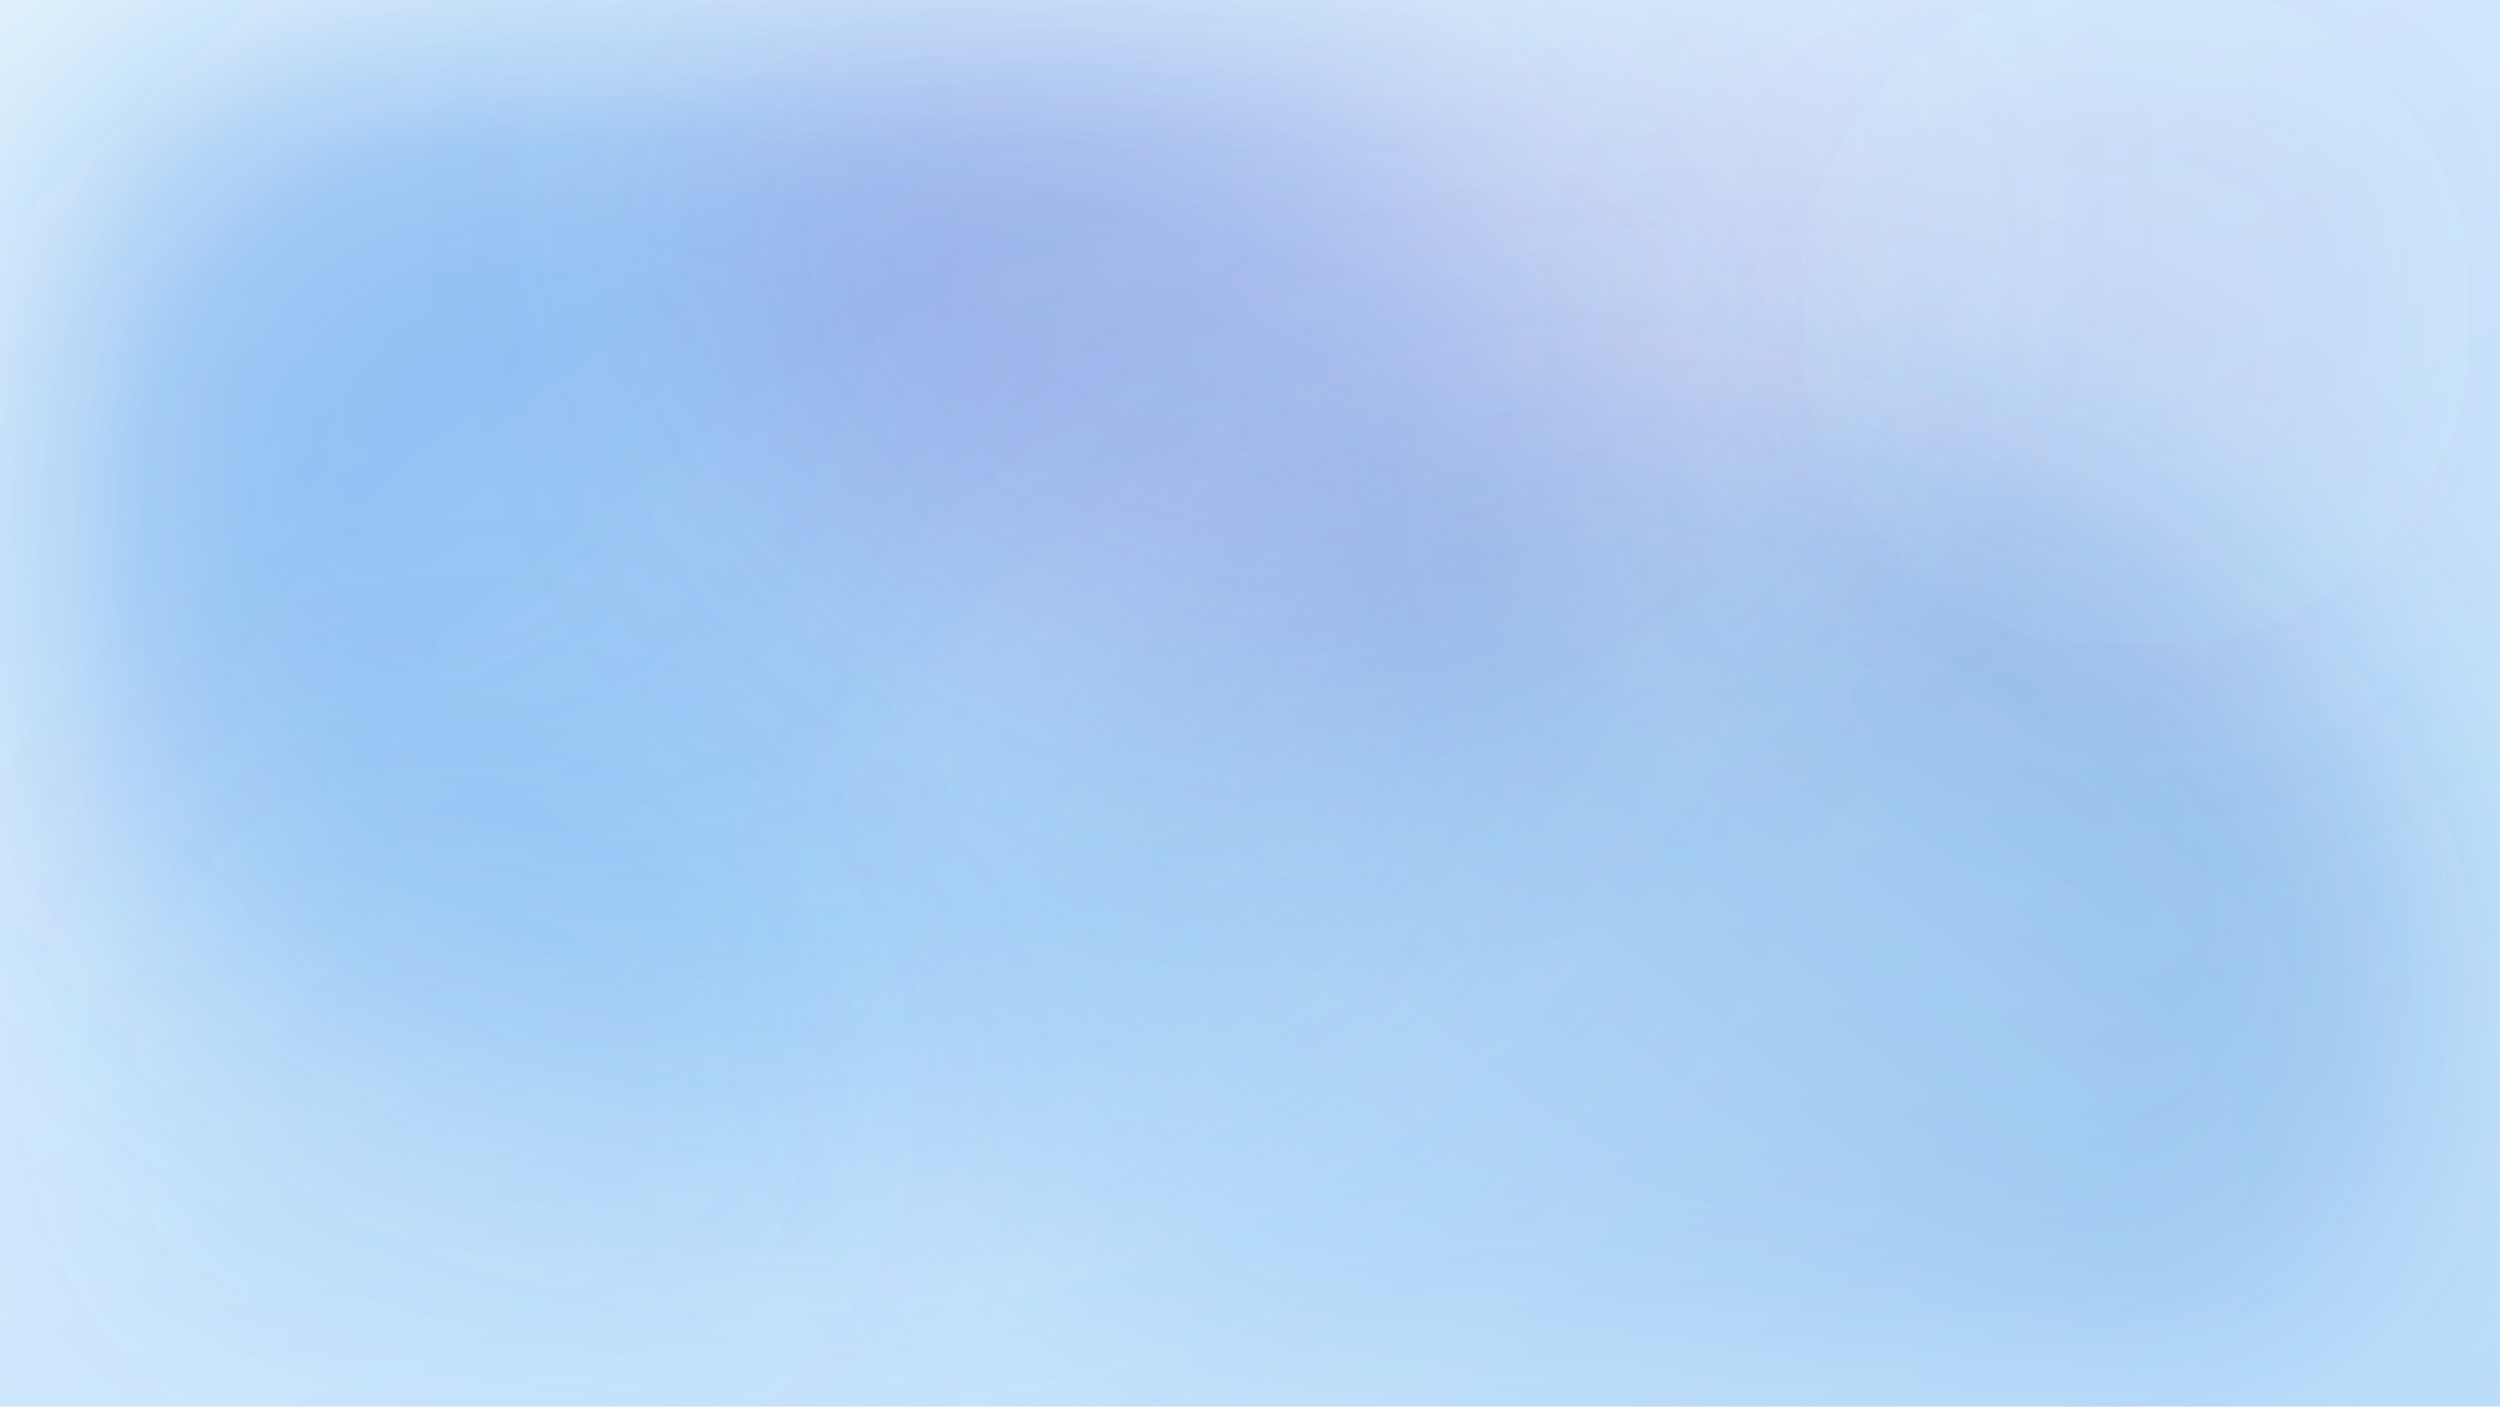
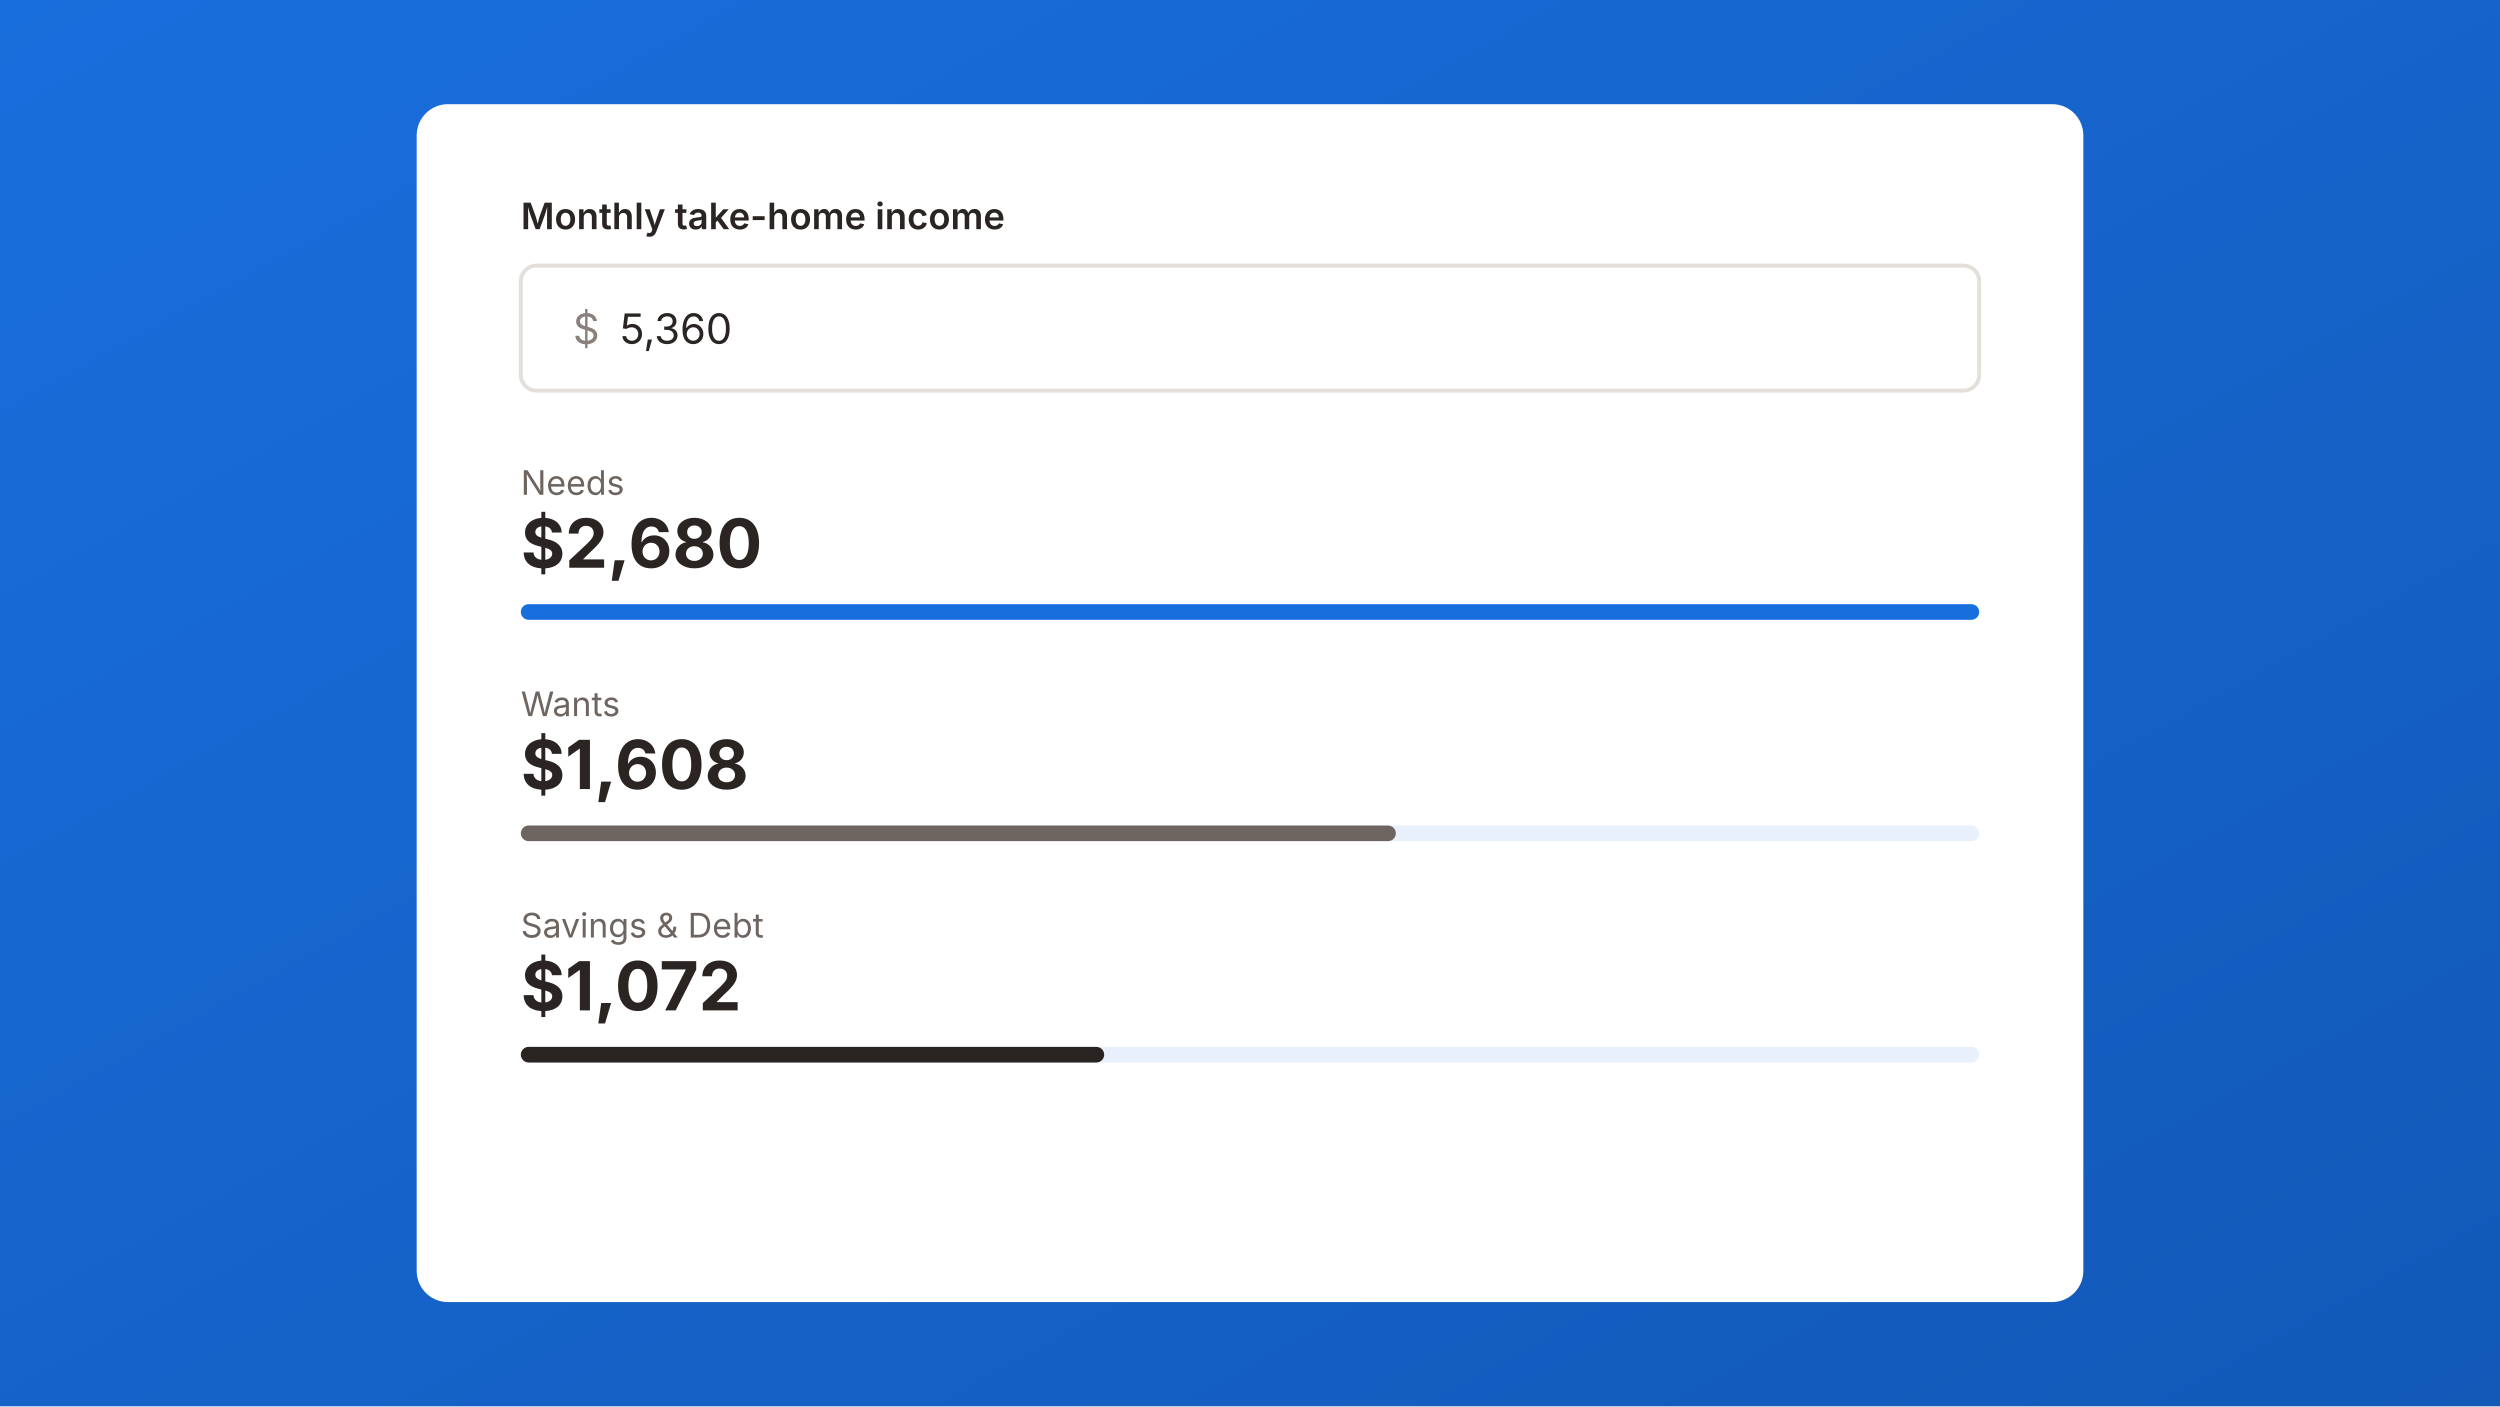
<svg xmlns="http://www.w3.org/2000/svg" width="960" height="540" viewBox="0 0 960 540">
  <defs>
    <linearGradient id="bg" x1="0%" y1="0%" x2="100%" y2="100%">
-       <stop offset="0%" stop-color="#E3F2FD" />
-       <stop offset="100%" stop-color="#BBDEFB" />
+       <stop offset="0%" stop-color="#196EDD" />
+       <stop offset="100%" stop-color="#1259B8" />
    </linearGradient>
-     <linearGradient id="blob1" x1="0%" y1="0%" x2="100%" y2="100%">
-       <stop offset="0%" stop-color="#196EDD" stop-opacity="0.5" />
-       <stop offset="100%" stop-color="#64B5F6" stop-opacity="0.25" />
-     </linearGradient>
-     <linearGradient id="blob2" x1="100%" y1="0%" x2="0%" y2="100%">
-       <stop offset="0%" stop-color="#1259B8" stop-opacity="0.35" />
-       <stop offset="100%" stop-color="#90CAF9" stop-opacity="0.15" />
-     </linearGradient>
-     <linearGradient id="blob3" x1="0%" y1="100%" x2="100%" y2="0%">
-       <stop offset="0%" stop-color="#7E57C2" stop-opacity="0.3" />
-       <stop offset="100%" stop-color="#CE93D8" stop-opacity="0.1" />
-     </linearGradient>
-     <filter id="blur1" x="-50%" y="-50%" width="200%" height="200%">
-       <feGaussianBlur stdDeviation="60" />
-     </filter>
-     <filter id="blur2" x="-50%" y="-50%" width="200%" height="200%">
-       <feGaussianBlur stdDeviation="45" />
-     </filter>
-     <filter id="blur3" x="-50%" y="-50%" width="200%" height="200%">
-       <feGaussianBlur stdDeviation="55" />
-     </filter>
  </defs>
  <rect width="960" height="540" fill="url(#bg)" />
-   <ellipse cx="300" cy="200" rx="300" ry="230" fill="url(#blob1)" filter="url(#blur1)" />
-   <ellipse cx="650" cy="380" rx="280" ry="220" fill="url(#blob2)" filter="url(#blur2)" />
-   <ellipse cx="500" cy="80" rx="220" ry="180" fill="url(#blob3)" filter="url(#blur3)" />
-   <circle cx="180" cy="420" r="150" fill="#196EDD" fill-opacity="0.06" filter="url(#blur2)" />
-   <circle cx="820" cy="120" r="130" fill="#7E57C2" fill-opacity="0.08" filter="url(#blur3)" />
-   <rect x="350" y="180" width="190" height="190" rx="38" fill="white" fill-opacity="0.12" transform="rotate(12, 445, 275)" filter="url(#blur2)" />
-   <circle cx="650" cy="200" r="55" fill="white" fill-opacity="0.1" filter="url(#blur2)" />
+   <rect x="160" y="40" width="640" height="460" rx="12" fill="white" />
+   <text x="200" y="88" font-family="system-ui, -apple-system, sans-serif" font-size="14" font-weight="600" fill="#2A2522">Monthly take-home income</text>
+   <rect x="200" y="102" width="560" height="48" rx="6" fill="none" stroke="#E3DFDB" stroke-width="1.5" />
+   <text x="220" y="132" font-family="system-ui, -apple-system, sans-serif" font-size="16" fill="#8A817C">$</text>
+   <text x="238" y="132" font-family="system-ui, -apple-system, sans-serif" font-size="16" fill="#2A2522">5,360</text>
+   <text x="200" y="190" font-family="system-ui, -apple-system, sans-serif" font-size="13" fill="#6E6560">Needs</text>
+   <text x="200" y="218" font-family="system-ui, -apple-system, sans-serif" font-size="26" font-weight="700" fill="#2A2522">$2,680</text>
+   <rect x="200" y="232" width="560" height="6" rx="3" fill="#E8F0FE" />
+   <rect x="200" y="232" width="560" height="6" rx="3" fill="#196EDD" />
+   <text x="200" y="275" font-family="system-ui, -apple-system, sans-serif" font-size="13" fill="#6E6560">Wants</text>
+   <text x="200" y="303" font-family="system-ui, -apple-system, sans-serif" font-size="26" font-weight="700" fill="#2A2522">$1,608</text>
+   <rect x="200" y="317" width="560" height="6" rx="3" fill="#E8F0FE" />
+   <rect x="200" y="317" width="336" height="6" rx="3" fill="#6E6560" />
+   <text x="200" y="360" font-family="system-ui, -apple-system, sans-serif" font-size="13" fill="#6E6560">Savings &amp; Debt</text>
+   <text x="200" y="388" font-family="system-ui, -apple-system, sans-serif" font-size="26" font-weight="700" fill="#2A2522">$1,072</text>
+   <rect x="200" y="402" width="560" height="6" rx="3" fill="#E8F0FE" />
+   <rect x="200" y="402" width="224" height="6" rx="3" fill="#2A2522" />
</svg>
